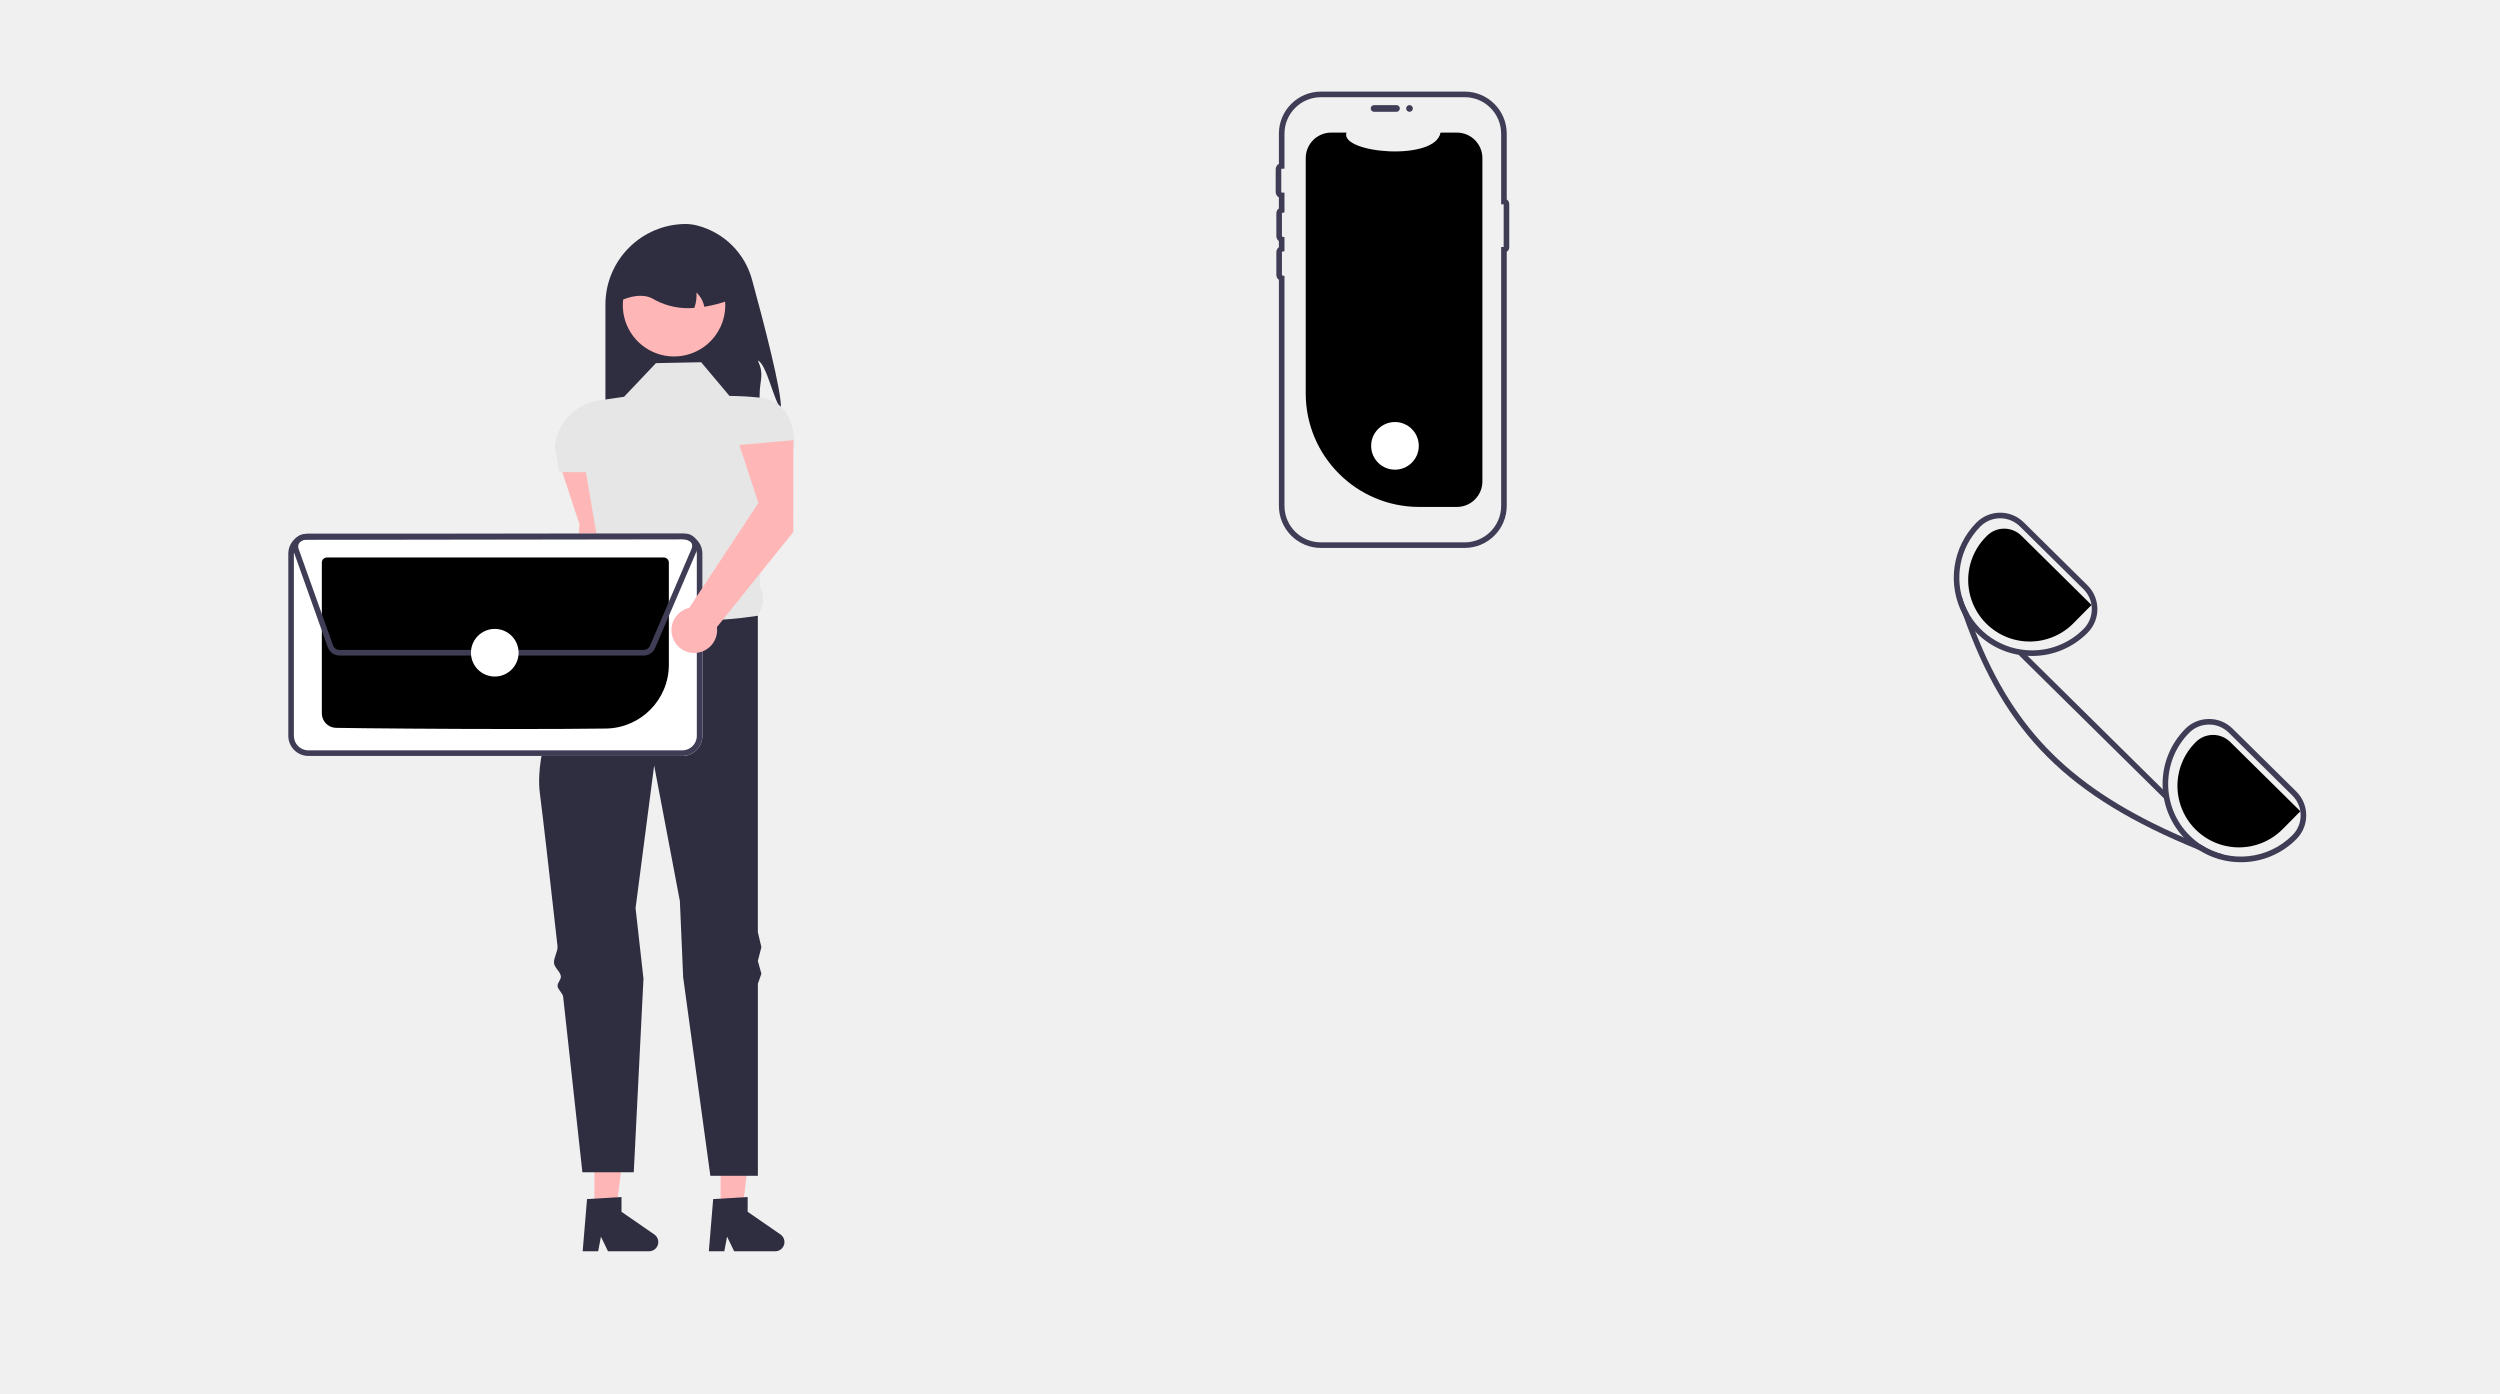
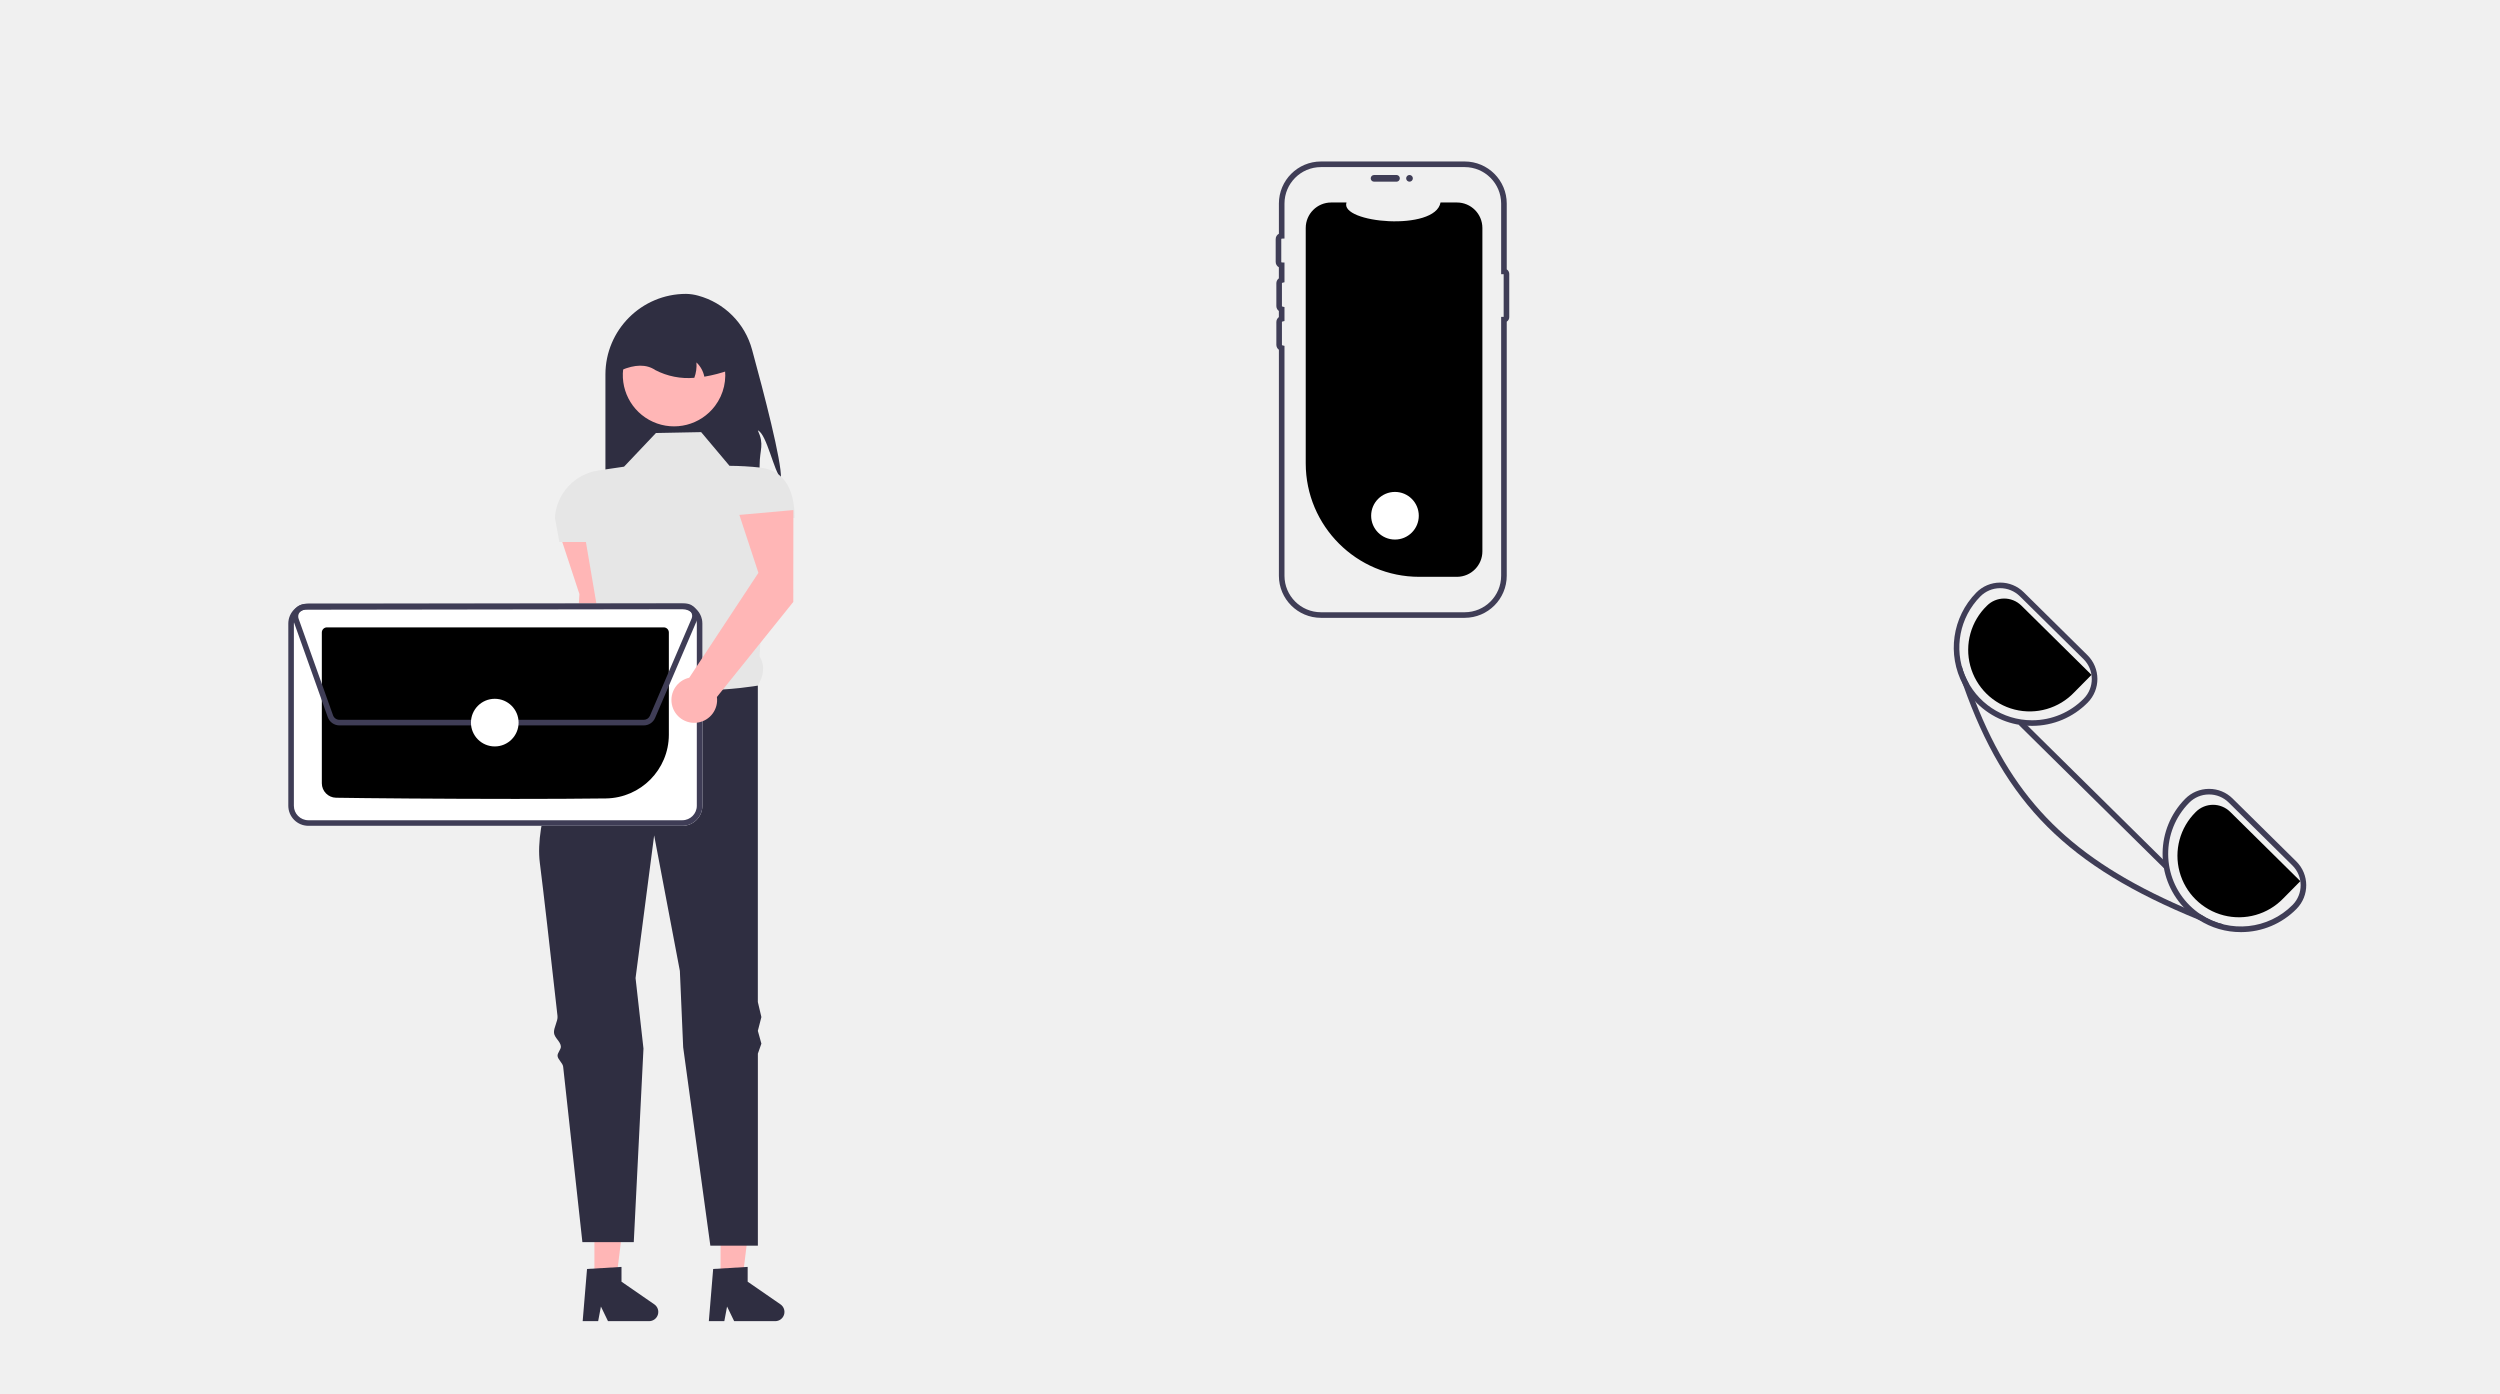
<svg xmlns="http://www.w3.org/2000/svg" viewBox="0 0 894.25 498.28">
-   <path fill="#f0f0f0" d="M294.5 448.28q-40.48 0-80.83-1.45c-38.45-1.38-78.2-2.8-115.14-23.3-25.85-14.33-48.74-37.32-66.2-66.5a223.77 223.77 0 0 1-25.36-63.6 261.48 261.48 0 0 1 .95-123.78 219.83 219.83 0 0 1 14.74-40.4C49.6 73.45 98.75 36 157.49 26.49a6.8 6.8 0 0 1 1.46-.03c.26.02.53.03.8.02l.34-.11a16.88 16.88 0 0 1 2.72-.7c90.6-13.49 186.37 13.8 276.95 78.91 70.05 50.36 162.87 77.47 283.78 82.9l1.72.08c33.66 1.94 66.22 15.81 94.16 40.14 27.58 24 48.29 56.03 59.89 92.62a209.3 209.3 0 0 1 3.88 13.8 26.04 26.04 0 0 1-6.94 24.7l-.3.31c-.73.72-1.49 1.41-2.27 2.06l-.92.75c-7.72 6.37-13.83 11.4-21.13 15.3a64.98 64.98 0 0 1-15.42 5.82 2270.01 2270.01 0 0 1-88.94 19.8 2338.77 2338.77 0 0 1-175.05 28.37 2269.14 2269.14 0 0 1-277.73 17.05ZM158.25 28.44a3.5 3.5 0 0 0-.54.03C99.53 37.9 50.85 74.97 24.18 130.22a217.62 217.62 0 0 0-14.6 40 259.19 259.19 0 0 0-.94 122.68 221.62 221.62 0 0 0 25.13 63c17.28 28.88 39.94 51.65 65.51 65.83 36.62 20.3 76.18 21.73 114.44 23.1a2266.31 2266.31 0 0 0 358.31-15.6 2337.25 2337.25 0 0 0 174.94-28.34c29.53-5.95 59.43-12.6 88.88-19.79a63.36 63.36 0 0 0 15.05-5.67c7.15-3.83 13.2-8.81 20.85-15.12l.92-.75a31.7 31.7 0 0 0 1.96-1.76l.18-.2c6.29-6.33 8.73-14.7 6.7-22.93a206.85 206.85 0 0 0-3.84-13.66c-23.69-74.75-84.97-127.57-152.5-131.45l-1.7-.09c-55.23-2.48-103.56-9.34-147.75-20.99-52.75-13.9-98.8-34.83-136.88-62.2-90.24-64.86-185.6-92.05-275.8-78.63a15.47 15.47 0 0 0-2.49.65l-.62.17a9.37 9.37 0 0 1-1.06-.01l-.6-.02Z" />
-   <path fill="#2f2e41" d="M279.33 146.06c-2.5-2.4-5.06-15.77-8.25-17.12 2.39 5.27.66 6.66.64 12.44a39.12 39.12 0 0 1-1.14 9.75h-54.02v-42.16a28.85 28.85 0 0 1 28.85-28.85 17.21 17.21 0 0 1 4.27.62 27.43 27.43 0 0 1 19.35 19.4c4.12 15.06 10.67 40.12 10.3 45.92Z" />
-   <path fill="#ffb6b6" d="m219.73 197.92.03-32.86-19.32 1.73 6.82 20.72-3.2 52.1a8.17 8.17 0 1 0 9.9 6.89ZM257.75 432.76h7.8l3.71-30.1h-11.52l.01 30.1z" />
-   <path fill="#2f2e41" d="m255.1 428.91 12.34-.74v5.29l11.73 8.1a3.3 3.3 0 0 1-1.88 6.02h-14.68l-2.54-5.23-.98 5.23h-5.54Z" />
-   <path fill="#ffb6b6" d="M212.62 432.76h7.81l3.71-30.1h-11.52v30.1z" />
-   <path fill="#2f2e41" d="m209.98 428.91 12.33-.74v5.29l11.73 8.1a3.3 3.3 0 0 1-1.87 6.02h-14.69l-2.53-5.23-.99 5.23h-5.54Z" />
-   <path fill="#e6e6e6" d="m250.8 129.57-16.17.32-11.41 12.04-9.15 1.35a18.27 18.27 0 0 0-15.58 16.9l1.59 8.7h9.5l5.5 32.3c-2.13 5.45-2.28 9.76 2.11 11.45l13.63 25.67 40.26-18.06c2.05-3.51 2.7-7.04.61-10.47l2.88-49.45h9.68c0-9.25-3.13-17.04-12.32-18.07a108.65 108.65 0 0 0-10.99-.63Z" />
-   <path fill="#2f2e41" d="M271.08 220.24s-39.3 6.97-53.89-7.61c0 0-1.48 2.51-3.7 6.68-.65 1.2-1.89 2-2.64 3.46-.68 1.32-2.43 2.94-3.17 4.44-.6 1.2.36 2.78-.26 4.08-7.46 15.66-16.19 37.76-14.32 52.35 1.2 9.4 3.7 31.3 6.32 54.81.2 1.84-1.45 4.2-1.25 6.05.2 1.75 2.26 2.99 2.45 4.74.13 1.16-1.3 2.34-1.18 3.5.14 1.28 1.85 2.53 2 3.8 3.59 32.46 6.88 62.78 6.88 62.78h18.38l3.47-69.24-2.83-25.23 6.65-51.04 9.2 48.5 1.18 27.3 9.72 70.97h17v-68.7l1.26-3.57-1.27-4.58 1.27-4.93-1.27-5.38Z" />
-   <path fill="#ffb6b6" d="M255.76 120.2a18.33 18.33 0 1 1 3.17-15.32c.06.22.1.44.14.67a18.3 18.3 0 0 1-3.31 14.65Z" />
-   <path fill="#2f2e41" d="M251.94 109.74a9.63 9.63 0 0 0-2.82-5.1 13.14 13.14 0 0 1-.76 5.5 25.4 25.4 0 0 1-13.95-2.76c-3.24-2.2-7.35-2-12.14 0a17.75 17.75 0 0 1 17.75-17.75h3.17a17.76 17.76 0 0 1 17.75 17.75 52.85 52.85 0 0 1-9 2.36Z" />
-   <circle cx="113.25" cy="285" r="51" fill="#f0f0f0" />
-   <circle cx="438.25" cy="51" r="51" fill="#f0f0f0" />
-   <circle cx="843.25" cy="293" r="51" fill="#f0f0f0" />
-   <path d="M530.25 56.56v115.65a9.12 9.12 0 0 1-9.02 9.12.8.8 0 0 1-.1 0h-13.46a40.6 40.6 0 0 1-40.61-40.6V56.55a9.12 9.12 0 0 1 9.12-9.12h5.46c-2.53 7.37 31.76 10.47 33.64 0h5.85a9.12 9.12 0 0 1 9.12 9.12Z" />
-   <path fill="#3f3d56" d="M490.3 38.8a1.2 1.2 0 0 1 1.2-1.2h8.13a1.2 1.2 0 0 1 0 2.39h-8.13a1.2 1.2 0 0 1-1.2-1.2Z" />
-   <path fill="#3f3d56" d="M523.92 196H472.5a15.06 15.06 0 0 1-15.04-15.05v-80.84a2.19 2.19 0 0 1-.91-1.78V90.2a2.19 2.19 0 0 1 .9-1.77v-2.19a2.19 2.19 0 0 1-.9-1.78v-8.13a2.19 2.19 0 0 1 .9-1.77V70.6a2.18 2.18 0 0 1-1.14-1.93v-8.13a2.18 2.18 0 0 1 1.15-1.93v-10.8a15.06 15.06 0 0 1 15.04-15.05h51.42a15.06 15.06 0 0 1 15.04 15.04v23.56a1.89 1.89 0 0 1 .9 1.6v15.5a1.89 1.89 0 0 1-.9 1.6v90.88A15.06 15.06 0 0 1 523.92 196ZM472.5 34.77a13.06 13.06 0 0 0-13.04 13.04v12.51l-.97.04a.2.2 0 0 0-.18.2v8.12a.2.2 0 0 0 .18.2l.97.03v7.05l-.76.19a.2.2 0 0 0-.15.18v8.13a.2.2 0 0 0 .15.2l.76.18v4.99l-.76.19a.2.2 0 0 0-.15.18v8.13a.2.2 0 0 0 .15.2l.76.18v82.24A13.06 13.06 0 0 0 472.5 194h51.42a13.06 13.06 0 0 0 13.04-13.05v-92.6h.9V73.09h-.9V47.81a13.06 13.06 0 0 0-13.04-13.04Z" />
-   <circle cx="504.18" cy="38.79" r="1.2" fill="#3f3d56" />
-   <path fill="#fff" d="M244.08 270.4H110.29a7.19 7.19 0 0 1-7.17-7.17v-65.19a7.19 7.19 0 0 1 7.17-7.17h133.79a7.19 7.19 0 0 1 7.17 7.17v65.2a7.19 7.19 0 0 1-7.17 7.16Z" />
-   <path fill="#3f3d56" d="M244.08 270.4H110.29a7.19 7.19 0 0 1-7.17-7.17v-65.19a7.19 7.19 0 0 1 7.17-7.17h133.79a7.19 7.19 0 0 1 7.17 7.17v65.2a7.19 7.19 0 0 1-7.17 7.16Zm-133.79-77.52a5.19 5.19 0 0 0-5.17 5.17v65.18a5.18 5.18 0 0 0 5.17 5.17h133.79a5.19 5.19 0 0 0 5.17-5.17v-65.19a5.19 5.19 0 0 0-5.17-5.16Z" />
-   <path d="M184.36 260.77c-26.39 0-53.9-.25-64.17-.42a5.18 5.18 0 0 1-5.07-5.15v-53.96a1.83 1.83 0 0 1 1.83-1.83h120.47a1.83 1.83 0 0 1 1.83 1.82v36.61a22.84 22.84 0 0 1-22.46 22.76c-9.57.12-20.9.17-32.43.17Z" />
-   <path fill="#3f3d56" d="M230.27 234.48H121.41a4.44 4.44 0 0 1-4.16-2.94l-12.32-34.56a4.42 4.42 0 0 1 4.15-5.9l136.08-.2a4.42 4.42 0 0 1 4.36 5.2l.1.04-.39.92-14.9 34.76a4.41 4.41 0 0 1-4.06 2.68Zm14.9-41.6-136.08.2a2.42 2.42 0 0 0-2.28 3.23l12.32 34.56a2.43 2.43 0 0 0 2.28 1.61h108.86a2.41 2.41 0 0 0 2.22-1.47l14.9-34.75.73.31-.73-.31a2.42 2.42 0 0 0-2.23-3.38Z" />
-   <circle cx="176.98" cy="233.48" r="8.52" fill="#fff" />
-   <circle cx="498.98" cy="159.48" r="8.52" fill="#fff" />
-   <path fill="#3f3d56" d="m821.38 283.12-22.77-22.48a11.88 11.88 0 0 0-8.43-3.46h-.08a11.91 11.91 0 0 0-8.46 3.56 28 28 0 0 0-.5 38.84l.75.76a27.25 27.25 0 0 0 4.56 3.65 27.68 27.68 0 0 0 15.1 4.43h.18a27.83 27.83 0 0 0 19.75-8.32 12.02 12.02 0 0 0-.1-16.98Zm-1.32 15.57a26.1 26.1 0 0 1-32.76 3.48 26.79 26.79 0 0 1-4.01-3.25 26 26 0 0 1-.23-36.77 9.91 9.91 0 0 1 7.06-2.97h.06a9.91 9.91 0 0 1 7.02 2.88l22.77 22.49a10 10 0 0 1 .09 14.14ZM746.67 209.34l-22.77-22.49a11.93 11.93 0 0 0-8.43-3.46h-.07a11.95 11.95 0 0 0-8.47 3.57 28.08 28.08 0 0 0-4.72 33v.01a27.56 27.56 0 0 0 4.34 5.93c.19.22.4.44.63.66a27.84 27.84 0 0 0 19.67 8.08h.18a27.85 27.85 0 0 0 19.75-8.33 12 12 0 0 0-.11-16.97Zm-1.32 15.57a25.86 25.86 0 0 1-18.33 7.73h-.17a26 26 0 0 1-18.5-44.27 10 10 0 0 1 14.15-.09l22.77 22.48a10.02 10.02 0 0 1 .08 14.15Z" />
-   <path d="m822.83 290.19-25.1-24.8a8.73 8.73 0 0 0-12.33.08 22 22 0 1 0 31.3 30.92ZM748.13 216.4l-25.1-24.79a8.73 8.73 0 0 0-12.33.08A22 22 0 1 0 742 222.6Z" />
-   <path fill="#3f3d56" d="m795.25 305.63-.6 1.58q-4.23-1.6-8.2-3.22c-46.88-19.13-69.26-41.52-84.23-84.02l-.01-.01q-1.07-3-2.07-6.14l1.58-.51a25.54 25.54 0 0 0 2.3 5.78q1.23 3.5 2.53 6.81c14.07 35.87 34.82 56.37 74.6 73.68q3 1.3 6.15 2.59a26.09 26.09 0 0 0 7.95 3.46Z" />
-   <path fill="#3f3d56" d="m722.07 234.25 1.41-1.43 51.94 51.3-1.4 1.42z" />
-   <path fill="#ffb6b6" d="m283.76 190.31.03-32.86-19.32 1.73 6.82 20.72-24.75 37.52a8.17 8.17 0 1 0 9.9 6.89Z" />
+   <g transform="translate(0,25)">
+     <path fill="#f0f0f0" d="M294.5 448.28q-40.48 0-80.83-1.45c-38.45-1.38-78.2-2.8-115.14-23.3-25.85-14.33-48.74-37.32-66.2-66.5a223.77 223.77 0 0 1-25.36-63.6 261.48 261.48 0 0 1 .95-123.78 219.83 219.83 0 0 1 14.74-40.4C49.6 73.45 98.75 36 157.49 26.49a6.8 6.8 0 0 1 1.46-.03c.26.02.53.03.8.02l.34-.11a16.88 16.88 0 0 1 2.72-.7c90.6-13.49 186.37 13.8 276.95 78.91 70.05 50.36 162.87 77.47 283.78 82.9l1.72.08c33.66 1.94 66.22 15.81 94.16 40.14 27.58 24 48.29 56.03 59.89 92.62a209.3 209.3 0 0 1 3.88 13.8 26.04 26.04 0 0 1-6.94 24.7l-.3.31c-.73.72-1.49 1.41-2.27 2.06l-.92.75c-7.72 6.37-13.83 11.4-21.13 15.3a64.98 64.98 0 0 1-15.42 5.82 2270.01 2270.01 0 0 1-88.94 19.8 2338.77 2338.77 0 0 1-175.05 28.37 2269.14 2269.14 0 0 1-277.73 17.05ZM158.25 28.44a3.5 3.5 0 0 0-.54.03C99.53 37.9 50.85 74.97 24.18 130.22a217.62 217.62 0 0 0-14.6 40 259.19 259.19 0 0 0-.94 122.68 221.62 221.62 0 0 0 25.13 63c17.28 28.88 39.94 51.65 65.51 65.83 36.62 20.3 76.18 21.73 114.44 23.1a2266.31 2266.31 0 0 0 358.31-15.6 2337.25 2337.25 0 0 0 174.94-28.34c29.53-5.95 59.43-12.6 88.88-19.79a63.36 63.36 0 0 0 15.05-5.67c7.15-3.83 13.2-8.81 20.85-15.12l.92-.75a31.7 31.7 0 0 0 1.96-1.76l.18-.2c6.29-6.33 8.73-14.7 6.7-22.93a206.85 206.85 0 0 0-3.84-13.66c-23.69-74.75-84.97-127.57-152.5-131.45l-1.7-.09c-55.23-2.48-103.56-9.34-147.75-20.99-52.75-13.9-98.8-34.83-136.88-62.2-90.24-64.86-185.6-92.05-275.8-78.63a15.47 15.47 0 0 0-2.49.65l-.62.17a9.37 9.37 0 0 1-1.06-.01l-.6-.02Z" />
+     <path fill="#2f2e41" d="M279.33 146.06c-2.5-2.4-5.06-15.77-8.25-17.12 2.39 5.27.66 6.66.64 12.44a39.12 39.12 0 0 1-1.14 9.75h-54.02v-42.16a28.85 28.85 0 0 1 28.85-28.85 17.21 17.21 0 0 1 4.27.62 27.43 27.43 0 0 1 19.35 19.4c4.12 15.06 10.67 40.12 10.3 45.92Z" />
+     <path fill="#ffb6b6" d="m219.73 197.92.03-32.86-19.32 1.73 6.82 20.72-3.2 52.1a8.17 8.17 0 1 0 9.9 6.89ZM257.75 432.76h7.8l3.71-30.1h-11.52l.01 30.1z" />
+     <path fill="#2f2e41" d="m255.1 428.91 12.34-.74v5.29l11.73 8.1a3.3 3.3 0 0 1-1.88 6.02h-14.68l-2.54-5.23-.98 5.23h-5.54Z" />
+     <path fill="#ffb6b6" d="M212.62 432.76h7.81l3.71-30.1h-11.52v30.1z" />
+     <path fill="#2f2e41" d="m209.98 428.91 12.33-.74v5.29l11.73 8.1a3.3 3.3 0 0 1-1.87 6.02h-14.69l-2.53-5.23-.99 5.23h-5.54Z" />
+     <path fill="#e6e6e6" d="m250.8 129.57-16.17.32-11.41 12.04-9.15 1.35a18.27 18.27 0 0 0-15.58 16.9l1.59 8.7h9.5l5.5 32.3c-2.13 5.45-2.28 9.76 2.11 11.45l13.63 25.67 40.26-18.06c2.05-3.51 2.7-7.04.61-10.47l2.88-49.45h9.68c0-9.25-3.13-17.04-12.32-18.07a108.65 108.65 0 0 0-10.99-.63Z" />
+     <path fill="#2f2e41" d="M271.08 220.24s-39.3 6.97-53.89-7.61c0 0-1.48 2.51-3.7 6.68-.65 1.2-1.89 2-2.64 3.46-.68 1.32-2.43 2.94-3.17 4.44-.6 1.2.36 2.78-.26 4.08-7.46 15.66-16.19 37.76-14.32 52.35 1.2 9.4 3.7 31.3 6.32 54.81.2 1.84-1.45 4.2-1.25 6.05.2 1.75 2.26 2.99 2.45 4.74.13 1.16-1.3 2.34-1.18 3.5.14 1.28 1.85 2.53 2 3.8 3.59 32.46 6.88 62.78 6.88 62.78h18.38l3.47-69.24-2.83-25.23 6.65-51.04 9.2 48.5 1.18 27.3 9.72 70.97h17v-68.7l1.26-3.57-1.27-4.58 1.27-4.93-1.27-5.38Z" />
+     <path fill="#ffb6b6" d="M255.76 120.2a18.33 18.33 0 1 1 3.17-15.32c.06.22.1.44.14.67a18.3 18.3 0 0 1-3.31 14.65Z" />
+     <path fill="#2f2e41" d="M251.94 109.74a9.63 9.63 0 0 0-2.82-5.1 13.14 13.14 0 0 1-.76 5.5 25.4 25.4 0 0 1-13.95-2.76c-3.24-2.2-7.35-2-12.14 0a17.75 17.75 0 0 1 17.75-17.75h3.17a17.76 17.76 0 0 1 17.75 17.75 52.85 52.85 0 0 1-9 2.36Z" />
+     <circle cx="113.25" cy="285" r="51" fill="#f0f0f0" />
+     <circle cx="438.25" cy="51" r="51" fill="#f0f0f0" />
+     <circle cx="843.25" cy="293" r="51" fill="#f0f0f0" />
+     <path d="M530.25 56.56v115.65a9.12 9.12 0 0 1-9.02 9.12.8.8 0 0 1-.1 0h-13.46a40.6 40.6 0 0 1-40.61-40.6V56.55a9.12 9.12 0 0 1 9.12-9.12h5.46c-2.53 7.37 31.76 10.47 33.64 0h5.85a9.12 9.12 0 0 1 9.12 9.12Z" />
+     <path fill="#3f3d56" d="M490.3 38.8a1.2 1.2 0 0 1 1.2-1.2h8.13a1.2 1.2 0 0 1 0 2.39h-8.13a1.2 1.2 0 0 1-1.2-1.2Z" />
+     <path fill="#3f3d56" d="M523.92 196H472.5a15.06 15.06 0 0 1-15.04-15.05v-80.84a2.19 2.19 0 0 1-.91-1.78V90.2a2.19 2.19 0 0 1 .9-1.77v-2.19a2.19 2.19 0 0 1-.9-1.78v-8.13a2.19 2.19 0 0 1 .9-1.77V70.6a2.18 2.18 0 0 1-1.14-1.93v-8.13a2.18 2.18 0 0 1 1.15-1.93v-10.8a15.06 15.06 0 0 1 15.04-15.05h51.42a15.06 15.06 0 0 1 15.04 15.04v23.56a1.89 1.89 0 0 1 .9 1.6v15.5a1.89 1.89 0 0 1-.9 1.6v90.88A15.06 15.06 0 0 1 523.92 196ZM472.5 34.77a13.06 13.06 0 0 0-13.04 13.04v12.51l-.97.04a.2.2 0 0 0-.18.2v8.12a.2.2 0 0 0 .18.2l.97.03v7.05l-.76.19a.2.2 0 0 0-.15.18v8.13a.2.2 0 0 0 .15.2l.76.18v4.99l-.76.19a.2.2 0 0 0-.15.18v8.13a.2.2 0 0 0 .15.2l.76.18v82.24A13.06 13.06 0 0 0 472.5 194h51.42a13.06 13.06 0 0 0 13.04-13.05v-92.6h.9V73.09h-.9V47.81a13.06 13.06 0 0 0-13.04-13.04Z" />
+     <circle cx="504.18" cy="38.79" r="1.2" fill="#3f3d56" />
+     <path fill="#fff" d="M244.08 270.4H110.29a7.19 7.19 0 0 1-7.17-7.17v-65.19a7.19 7.19 0 0 1 7.17-7.17h133.79a7.19 7.19 0 0 1 7.17 7.17v65.2a7.19 7.19 0 0 1-7.17 7.16Z" />
+     <path fill="#3f3d56" d="M244.08 270.4H110.29a7.19 7.19 0 0 1-7.17-7.17v-65.19a7.19 7.19 0 0 1 7.17-7.17h133.79a7.19 7.19 0 0 1 7.17 7.17v65.2a7.19 7.19 0 0 1-7.17 7.16Zm-133.79-77.52a5.19 5.19 0 0 0-5.17 5.17v65.18a5.18 5.18 0 0 0 5.17 5.17h133.79a5.19 5.19 0 0 0 5.17-5.17v-65.19a5.19 5.19 0 0 0-5.17-5.16Z" />
+     <path d="M184.36 260.77c-26.39 0-53.9-.25-64.17-.42a5.18 5.18 0 0 1-5.07-5.15v-53.96a1.83 1.83 0 0 1 1.83-1.83h120.47a1.83 1.83 0 0 1 1.83 1.82v36.61a22.84 22.84 0 0 1-22.46 22.76c-9.57.12-20.9.17-32.43.17Z" />
+     <path fill="#3f3d56" d="M230.27 234.48H121.41a4.44 4.44 0 0 1-4.16-2.94l-12.32-34.56a4.42 4.42 0 0 1 4.15-5.9l136.08-.2a4.42 4.42 0 0 1 4.36 5.2l.1.04-.39.92-14.9 34.76a4.41 4.41 0 0 1-4.06 2.68Zm14.9-41.6-136.08.2a2.42 2.42 0 0 0-2.28 3.23l12.32 34.56a2.43 2.43 0 0 0 2.28 1.61h108.86a2.41 2.41 0 0 0 2.22-1.47l14.9-34.75.73.31-.73-.31a2.42 2.42 0 0 0-2.23-3.38Z" />
+     <circle cx="176.98" cy="233.48" r="8.52" fill="#fff" />
+     <circle cx="498.98" cy="159.48" r="8.52" fill="#fff" />
+     <path fill="#3f3d56" d="m821.38 283.12-22.77-22.48a11.88 11.88 0 0 0-8.43-3.46h-.08a11.91 11.91 0 0 0-8.46 3.56 28 28 0 0 0-.5 38.84l.75.76a27.25 27.25 0 0 0 4.56 3.65 27.68 27.68 0 0 0 15.1 4.43h.18a27.83 27.83 0 0 0 19.75-8.32 12.02 12.02 0 0 0-.1-16.98Zm-1.32 15.57a26.1 26.1 0 0 1-32.76 3.48 26.79 26.79 0 0 1-4.01-3.25 26 26 0 0 1-.23-36.77 9.91 9.91 0 0 1 7.06-2.97h.06a9.91 9.91 0 0 1 7.02 2.88l22.77 22.49a10 10 0 0 1 .09 14.14ZM746.67 209.34l-22.77-22.49a11.93 11.93 0 0 0-8.43-3.46h-.07a11.95 11.95 0 0 0-8.47 3.57 28.08 28.08 0 0 0-4.72 33v.01a27.56 27.56 0 0 0 4.34 5.93c.19.22.4.44.63.66a27.84 27.84 0 0 0 19.67 8.08h.18a27.85 27.85 0 0 0 19.75-8.33 12 12 0 0 0-.11-16.97Zm-1.32 15.57a25.86 25.86 0 0 1-18.33 7.73h-.17a26 26 0 0 1-18.5-44.27 10 10 0 0 1 14.15-.09l22.77 22.48a10.02 10.02 0 0 1 .08 14.15Z" />
+     <path d="m822.83 290.19-25.1-24.8a8.73 8.73 0 0 0-12.33.08 22 22 0 1 0 31.3 30.92ZM748.13 216.4l-25.1-24.79a8.73 8.73 0 0 0-12.33.08A22 22 0 1 0 742 222.6Z" />
+     <path fill="#3f3d56" d="m795.25 305.63-.6 1.58q-4.23-1.6-8.2-3.22c-46.88-19.13-69.26-41.52-84.23-84.02l-.01-.01q-1.07-3-2.07-6.14l1.58-.51a25.54 25.54 0 0 0 2.3 5.78q1.23 3.5 2.53 6.81c14.07 35.87 34.82 56.37 74.6 73.68q3 1.3 6.15 2.59a26.09 26.09 0 0 0 7.95 3.46Z" />
+     <path fill="#3f3d56" d="m722.07 234.25 1.41-1.43 51.94 51.3-1.4 1.42z" />
+     <path fill="#ffb6b6" d="m283.76 190.31.03-32.86-19.32 1.73 6.82 20.72-24.75 37.52a8.17 8.17 0 1 0 9.9 6.89Z" />
+   </g>
</svg>
